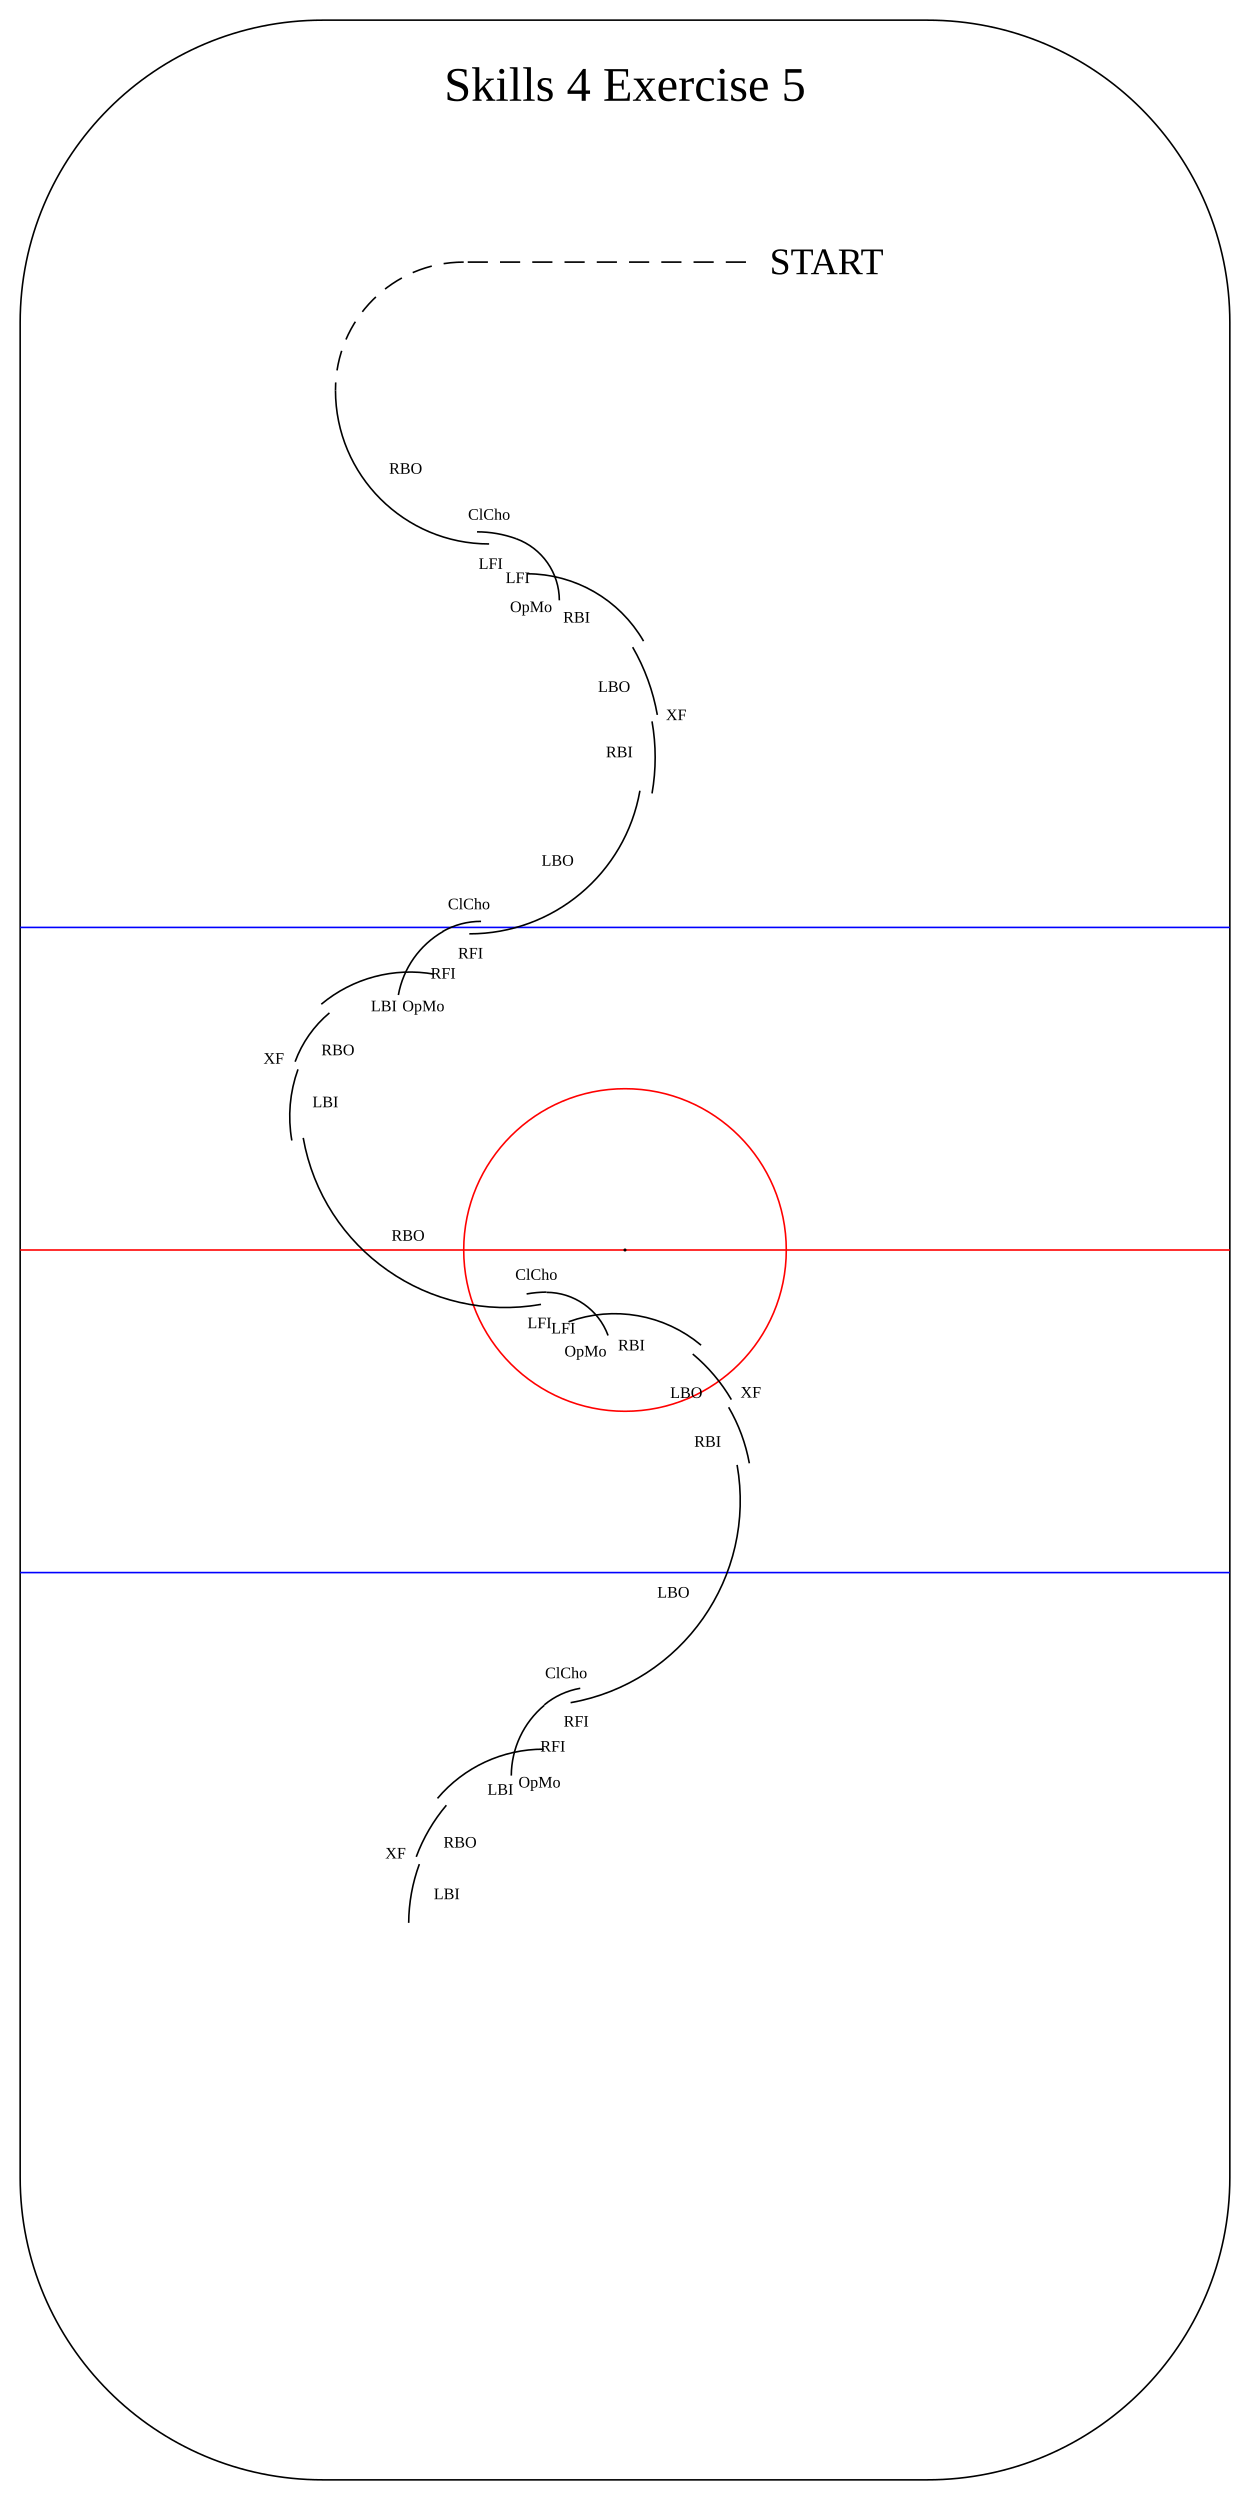
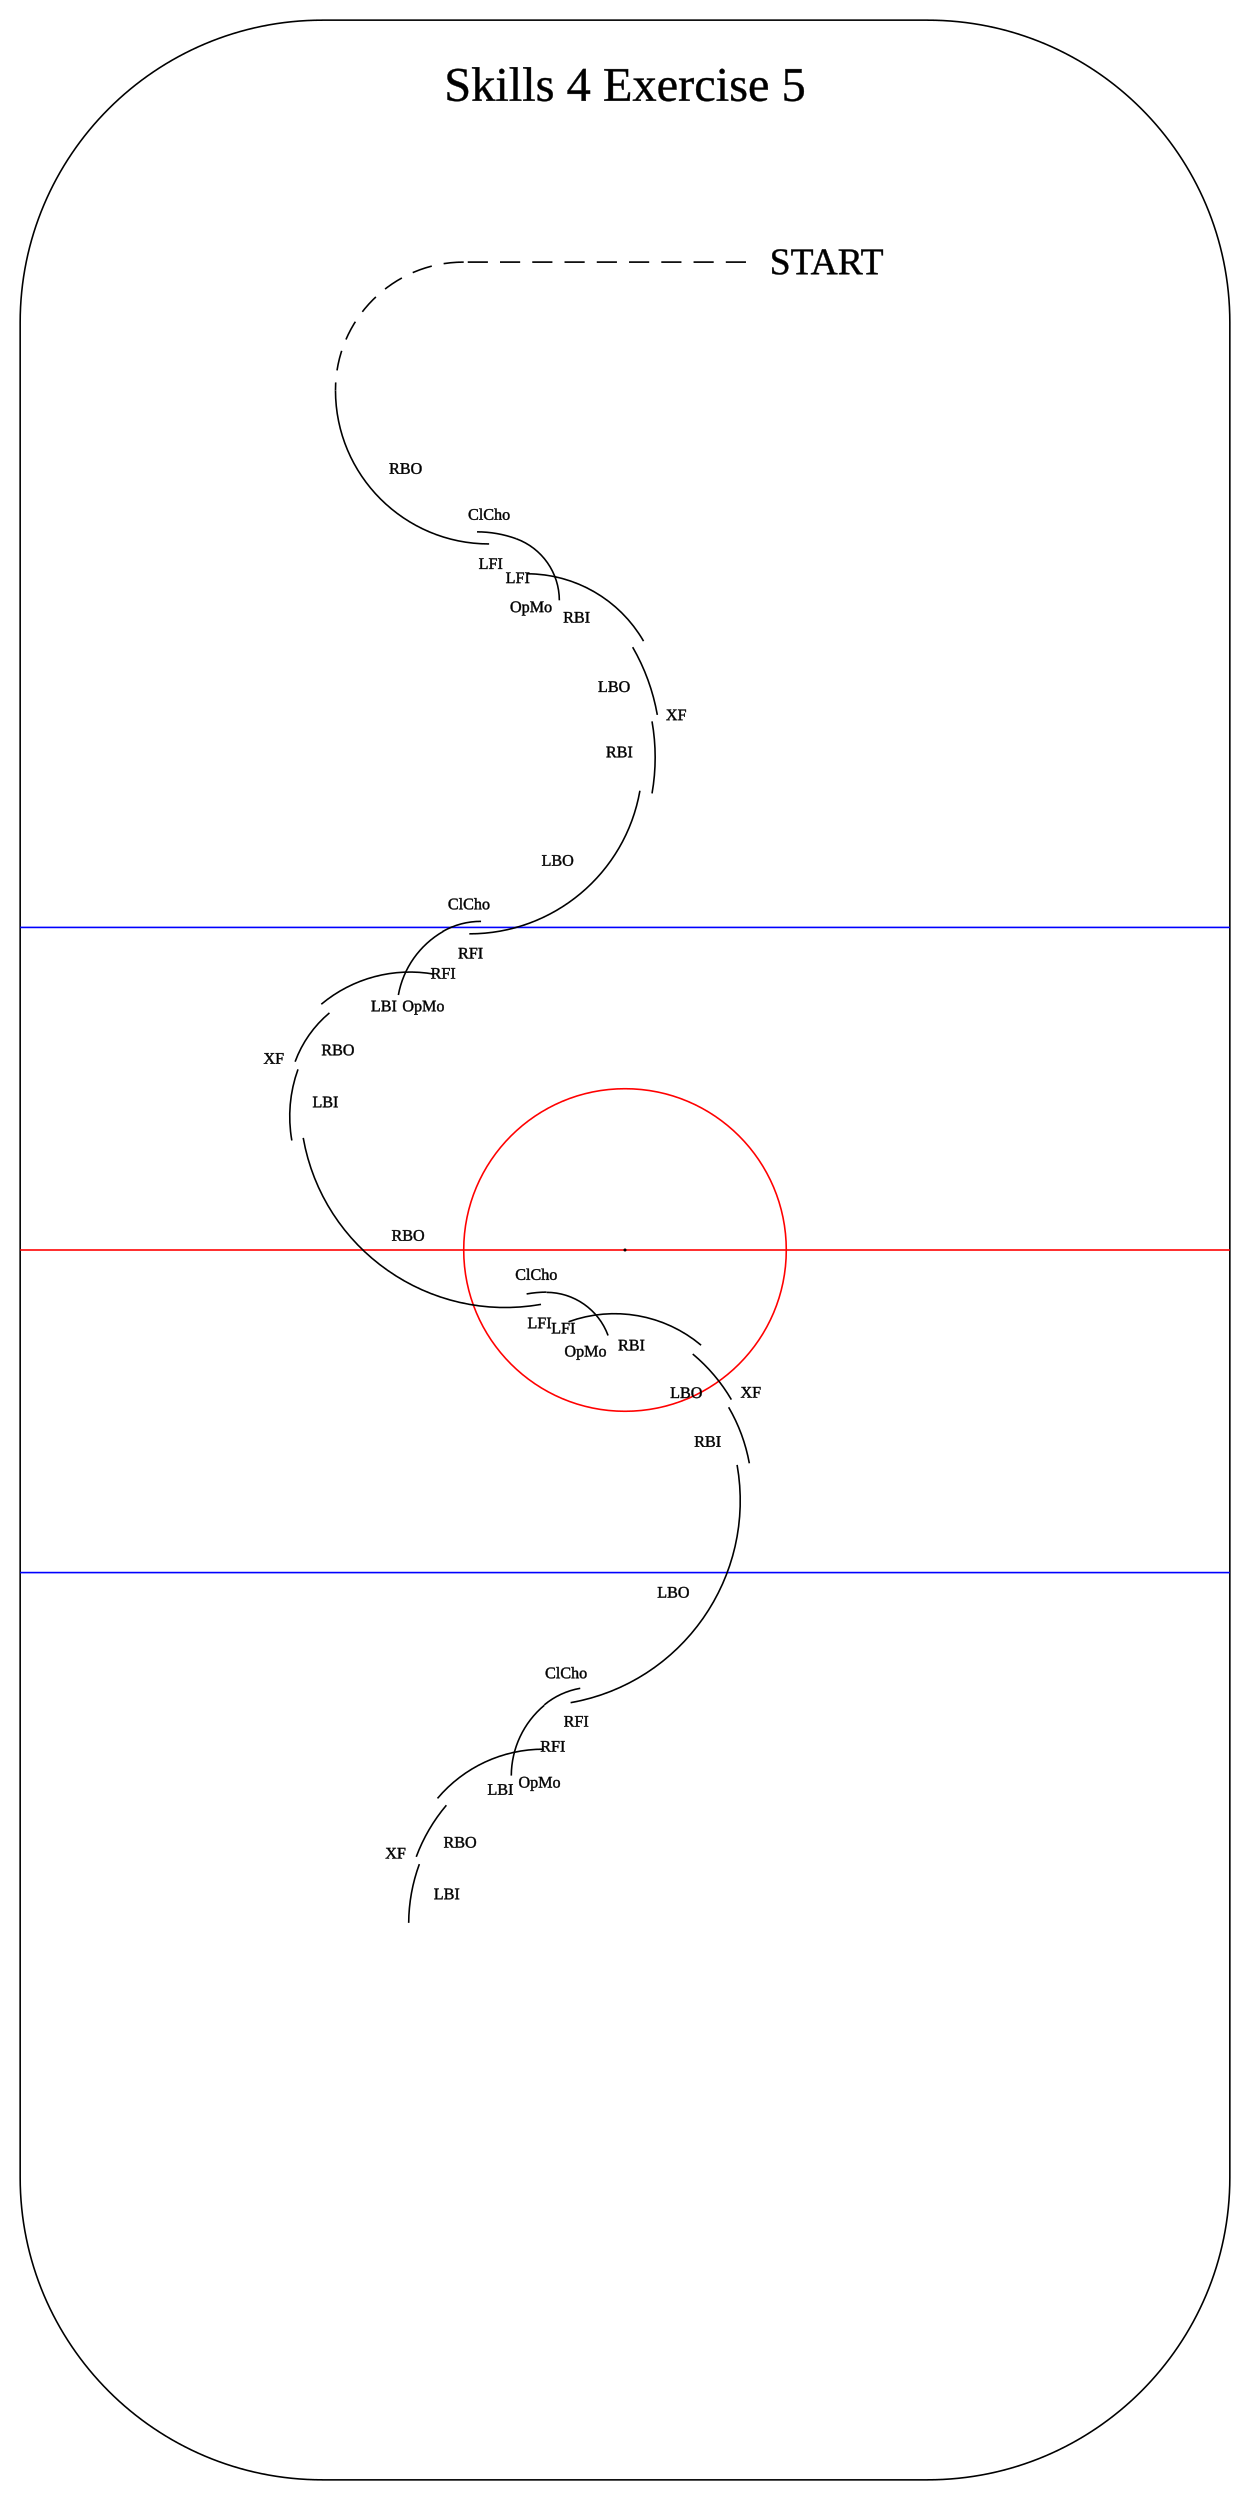
<svg xmlns="http://www.w3.org/2000/svg" xmlns:xlink="http://www.w3.org/1999/xlink" height="6200" viewBox="-50 -50 3100 6200" width="3100">
  <defs>
    <style>
text { text-anchor: middle } path,rect,circle { fill:none; }
</style>
    <g id="Rink">
      <clipPath id="clip-rink">
        <rect height="6100" rx="750" ry="750" width="3000" x="0" y="0" />
      </clipPath>
      <rect height="6100" rx="750" ry="750" style="text { text-anchor: middle } path,rect,circle { fill:none; } clip-path:url(#clip-rink)" width="3000" x="0" y="0" />
      <path d="M 0,3050 l 3000,0" style="stroke:red;" />
      <circle cx="1500" cy="3050" r="400" style="stroke:red;" />
      <circle cx="1500" cy="3050" r="2" style="fill: black;" />
      <path d="M 0,2250 l 3000,0" style="stroke: blue;" />
      <path d="M 0,3850 l 3000,0" style="stroke: blue;" />
    </g>
    <g id="Info[font-size=30]" />
    <g id="RB[len=700,label=&quot; &quot;,style=&quot;dashed&quot;]">
      <path d="M 0,0 l 0,700" stroke-dasharray="50 30" />
    </g>
    <g id="RBO[angle=90,len=500,label=&quot; &quot;,style=&quot;dashed&quot;]">
      <path d="M 0,0 a 318,318 0 0 0 318,318" stroke-dasharray="50 30" />
    </g>
    <g id="RBO-ClCho+[delta-angle=-70,delta-len=-500]_0::RBO+[angle=90]">
      <path d="M 0,0 a 381,381 0 0 0 381,381" />
    </g>
    <g id="RBO-ClCho+[delta-angle=-70,delta-len=-500]_3::LFI---">
      <path d="M 0,0 a 286,286 0 0 1 -17,97" />
    </g>
    <g id="LFI-OpMo&lt;&lt;[len=200,delta-angle=-10,delta-len=150]_0::LFI[angle=70,len=200]">
      <path d="M 0,0 a 163,163 0 0 1 -107,153" />
    </g>
    <g id="LFI-OpMo&lt;&lt;[len=200,delta-angle=-10,delta-len=150]_3::RBI&gt;[len=350]">
      <path d="M 0,0 a 334,334 0 0 1 -167,289" />
    </g>
    <g id="LBO[len=180]">
      <path d="M 0,0 a 515,515 0 0 1 -31,176" />
    </g>
    <g id="xf-RBI[len=180]">
      <path d="M 0,0 a 515,515 0 0 1 -31,176" />
    </g>
    <g id="LBO-ClCho&lt;+[delta-angle=-50,delta-len=-500]_0::LBO+[angle=80]">
      <path d="M 0,0 a 429,429 0 0 1 -355,423" />
    </g>
    <g id="LBO-ClCho&lt;+[delta-angle=-50,delta-len=-500]_3::RFI---[angle=30]">
      <path d="M 0,0 a 190,190 0 0 0 25,95" />
    </g>
    <g id="RFI-OpMo[angle=50,len=200,delta-len=100]_0::RFI[angle=50,len=200]">
      <path d="M 0,0 a 229,229 0 0 0 81,175" />
    </g>
    <g id="RFI-OpMo[angle=50,len=200,delta-len=100]_3::LBI-[angle=50]">
      <path d="M 0,0 a 343,343 0 0 0 122,263" />
    </g>
    <g id="RBO[angle=30,len=150]">
      <path d="M 0,0 a 286,286 0 0 0 38,143" />
    </g>
    <g id="xf-LBI[angle=30,len=180]">
      <path d="M 0,0 a 343,343 0 0 0 46,171" />
    </g>
    <g id="RBO-ClCho[len=800,delta-angle=-80,delta-len=-750]_0::RBO[angle=90,len=800]">
      <path d="M 0,0 a 509,509 0 0 0 509,509" />
    </g>
    <g id="RBO-ClCho[len=800,delta-angle=-80,delta-len=-750]_3::LFI&lt;&lt;[len=50]">
      <path d="M 0,0 a 286,286 0 0 1 -4,49" />
    </g>
    <g id="LBO[len=150]">
      <path d="M 0,0 a 429,429 0 0 1 -25,146" />
    </g>
    <g id="xf-RBI[len=150]">
      <path d="M 0,0 a 429,429 0 0 1 -25,146" />
    </g>
    <g id="LBO-ClCho[len=800,delta-angle=-60,delta-len=-700]_0::LBO[angle=90,len=800]">
      <path d="M 0,0 a 509,509 0 0 1 -509,509" />
    </g>
    <g id="LBO-ClCho[len=800,delta-angle=-60,delta-len=-700]_3::RFI---[angle=30]">
      <path d="M 0,0 a 190,190 0 0 0 25,95" />
    </g>
    <g id="RBO[len=150]">
      <path d="M 0,0 a 429,429 0 0 0 25,146" />
    </g>
    <g id="xf-LBI[len=150]">
      <path d="M 0,0 a 429,429 0 0 0 25,146" />
    </g>
  </defs>
-   <use id="r_0_c_0_4" style="stroke-width:4; stroke: black;" transform="translate(0 0) rotate(0)" xlink:href="#Rink" />
-   <text style="font-size: 90pt;" x="1500" y="200">
+   <use id="r_0_c_0_4" style="stroke:black; stroke-width:4;" transform="translate(0 0) rotate(0)" xlink:href="#Rink" />
+   <text id="r_1_c_0_53" style="stroke:black; fill:black; font-size: 90pt;" x="1500" y="200">
Skills 4 Exercise 5
</text>
-   <text style="font-size:70pt;" x="2000" y="630">
+   <text id="r_4_c_0_45" style="stroke:black; fill:black; font-size:70pt;" x="2000" y="630">
START
</text>
-   <use id="r_7_c_0_37" style="stroke-width:4; stroke: black;" transform="translate(1800 600) rotate(90)" xlink:href="#RB[len=700,label=&quot; &quot;,style=&quot;dashed&quot;]" />
-   <use id="r_8_c_0_47" style="stroke-width:4; stroke: black;" transform="translate(1100 600) rotate(90)" xlink:href="#RBO[angle=90,len=500,label=&quot; &quot;,style=&quot;dashed&quot;]" />
-   <use id="r_10_c_0_50" style="stroke-width:4; stroke: black;" transform="translate(782 918) rotate(0)" xlink:href="#RBO-ClCho+[delta-angle=-70,delta-len=-500]_0::RBO+[angle=90]" />
-   <text style="font-size:30pt;" x="956" y="1125">
- RBO
- </text>
-   <text style="font-size:30pt;" x="1163" y="1239">
- ClCho
- </text>
-   <use id="r_10_c_0_50_n2" style="stroke-width:4; stroke: black;" transform="translate(1133 1269) rotate(270)" xlink:href="#RBO-ClCho+[delta-angle=-70,delta-len=-500]_3::LFI---" />
-   <text style="font-size:30pt;" x="1167" y="1361">
- LFI
- </text>
-   <use id="r_11_c_0_57" style="stroke-width:4; stroke: black;" transform="translate(1230 1286) rotate(290)" xlink:href="#LFI-OpMo&lt;&lt;[len=200,delta-angle=-10,delta-len=150]_0::LFI[angle=70,len=200]" />
-   <text style="font-size:30pt;" x="1234" y="1396">
- LFI
- </text>
-   <text style="font-size:30pt;" x="1267" y="1468">
- OpMo
- </text>
-   <use id="r_11_c_0_57_n2" style="stroke-width:4; stroke: black;" transform="translate(1257 1373) rotate(270)" xlink:href="#LFI-OpMo&lt;&lt;[len=200,delta-angle=-10,delta-len=150]_3::RBI&gt;[len=350]" />
-   <text style="font-size:30pt;" x="1380" y="1494">
- RBI
- </text>
-   <use id="r_12_c_0_22" style="stroke-width:4; stroke: black;" transform="translate(1519 1555) rotate(330)" xlink:href="#LBO[len=180]" />
-   <text style="font-size:30pt;" x="1473" y="1666">
- LBO
- </text>
-   <use id="r_13_c_0_25" style="stroke-width:4; stroke: black;" transform="translate(1567 1739) rotate(350)" xlink:href="#xf-RBI[len=180]" />
-   <text style="font-size:30pt;" x="1486" y="1828">
- RBI
- </text>
-   <text style="font-size:30pt;" x="1627" y="1736">
- XF
- </text>
-   <use id="r_15_c_0_59" style="stroke-width:4; stroke: black;" transform="translate(1537 1911) rotate(10)" xlink:href="#LBO-ClCho&lt;+[delta-angle=-50,delta-len=-500]_0::LBO+[angle=80]" />
-   <text style="font-size:30pt;" x="1333" y="2097">
- LBO
- </text>
-   <text style="font-size:30pt;" x="1113" y="2205">
- ClCho
- </text>
-   <use id="r_15_c_0_59_n2" style="stroke-width:4; stroke: black;" transform="translate(1143 2235) rotate(90)" xlink:href="#LBO-ClCho&lt;+[delta-angle=-50,delta-len=-500]_3::RFI---[angle=30]" />
-   <text style="font-size:30pt;" x="1117" y="2327">
- RFI
- </text>
-   <use id="r_16_c_0_41" style="stroke-width:4; stroke: black;" transform="translate(1049 2260) rotate(60)" xlink:href="#RFI-OpMo[angle=50,len=200,delta-len=100]_0::RFI[angle=50,len=200]" />
-   <text style="font-size:30pt;" x="1049" y="2377">
- RFI
- </text>
-   <text style="font-size:30pt;" x="1000" y="2458">
- OpMo
- </text>
-   <use id="r_16_c_0_41_n2" style="stroke-width:4; stroke: black;" transform="translate(1027 2366) rotate(100)" xlink:href="#RFI-OpMo[angle=50,len=200,delta-len=100]_3::LBI-[angle=50]" />
-   <text style="font-size:30pt;" x="902" y="2458">
- LBI
- </text>
-   <use id="r_17_c_0_22" style="stroke-width:4; stroke: black;" transform="translate(767 2462) rotate(50)" xlink:href="#RBO[angle=30,len=150]" />
-   <text style="font-size:30pt;" x="788" y="2567">
- RBO
- </text>
-   <use id="r_18_c_0_25" style="stroke-width:4; stroke: black;" transform="translate(689 2602) rotate(20)" xlink:href="#xf-LBI[angle=30,len=180]" />
-   <text style="font-size:30pt;" x="757" y="2696">
- LBI
- </text>
-   <text style="font-size:30pt;" x="629" y="2588">
- XF
- </text>
-   <use id="r_20_c_0_59" style="stroke-width:4; stroke: black;" transform="translate(702 2772) rotate(350)" xlink:href="#RBO-ClCho[len=800,delta-angle=-80,delta-len=-750]_0::RBO[angle=90,len=800]" />
-   <text style="font-size:30pt;" x="962" y="3027">
- RBO
- </text>
-   <text style="font-size:30pt;" x="1280" y="3124">
- ClCho
- </text>
-   <use id="r_20_c_0_59_n2" style="stroke-width:4; stroke: black;" transform="translate(1256 3159) rotate(260)" xlink:href="#RBO-ClCho[len=800,delta-angle=-80,delta-len=-750]_3::LFI&lt;&lt;[len=50]" />
-   <text style="font-size:30pt;" x="1288" y="3244">
- LFI
- </text>
-   <use id="r_21_c_0_57" style="stroke-width:4; stroke: black;" transform="translate(1305 3155) rotate(270)" xlink:href="#LFI-OpMo&lt;&lt;[len=200,delta-angle=-10,delta-len=150]_0::LFI[angle=70,len=200]" />
-   <text style="font-size:30pt;" x="1347" y="3257">
- LFI
- </text>
-   <text style="font-size:30pt;" x="1402" y="3314">
- OpMo
- </text>
-   <use id="r_21_c_0_57_n2" style="stroke-width:4; stroke: black;" transform="translate(1360 3228) rotate(250)" xlink:href="#LFI-OpMo&lt;&lt;[len=200,delta-angle=-10,delta-len=150]_3::RBI&gt;[len=350]" />
-   <text style="font-size:30pt;" x="1516" y="3299">
- RBI
- </text>
-   <use id="r_22_c_0_22" style="stroke-width:4; stroke: black;" transform="translate(1668 3308) rotate(310)" xlink:href="#LBO[len=150]" />
-   <text style="font-size:30pt;" x="1652" y="3417">
- LBO
- </text>
-   <use id="r_23_c_0_25" style="stroke-width:4; stroke: black;" transform="translate(1757 3440) rotate(330)" xlink:href="#xf-RBI[len=150]" />
-   <text style="font-size:30pt;" x="1705" y="3538">
- RBI
- </text>
-   <text style="font-size:30pt;" x="1812" y="3416">
- XF
- </text>
-   <use id="r_25_c_0_59" style="stroke-width:4; stroke: black;" transform="translate(1778 3583) rotate(350)" xlink:href="#LBO-ClCho[len=800,delta-angle=-60,delta-len=-700]_0::LBO[angle=90,len=800]" />
-   <text style="font-size:30pt;" x="1620" y="3912">
- LBO
- </text>
-   <text style="font-size:30pt;" x="1354" y="4112">
- ClCho
- </text>
-   <use id="r_25_c_0_59_n2" style="stroke-width:4; stroke: black;" transform="translate(1389 4137) rotate(80)" xlink:href="#LBO-ClCho[len=800,delta-angle=-60,delta-len=-700]_3::RFI---[angle=30]" />
-   <text style="font-size:30pt;" x="1379" y="4232">
- RFI
- </text>
-   <use id="r_26_c_0_41" style="stroke-width:4; stroke: black;" transform="translate(1300 4179) rotate(50)" xlink:href="#RFI-OpMo[angle=50,len=200,delta-len=100]_0::RFI[angle=50,len=200]" />
-   <text style="font-size:30pt;" x="1321" y="4294">
- RFI
- </text>
-   <text style="font-size:30pt;" x="1288" y="4383">
- OpMo
- </text>
-   <use id="r_26_c_0_41_n2" style="stroke-width:4; stroke: black;" transform="translate(1298 4288) rotate(90)" xlink:href="#RFI-OpMo[angle=50,len=200,delta-len=100]_3::LBI-[angle=50]" />
-   <text style="font-size:30pt;" x="1191" y="4401">
- LBI
- </text>
-   <use id="r_27_c_0_22" style="stroke-width:4; stroke: black;" transform="translate(1057 4427) rotate(40)" xlink:href="#RBO[len=150]" />
-   <text style="font-size:30pt;" x="1091" y="4532">
- RBO
- </text>
-   <use id="r_28_c_0_25" style="stroke-width:4; stroke: black;" transform="translate(990 4573) rotate(20)" xlink:href="#xf-LBI[len=150]" />
-   <text style="font-size:30pt;" x="1058" y="4660">
- LBI
- </text>
-   <text style="font-size:30pt;" x="931" y="4559">
+   <use id="r_7_c_0_37" style="stroke:black; stroke-width:4;" transform="translate(1800 600) rotate(90)" xlink:href="#RB[len=700,label=&quot; &quot;,style=&quot;dashed&quot;]" />
+   <use id="r_8_c_0_47" style="stroke:black; stroke-width:4;" transform="translate(1100 600) rotate(90)" xlink:href="#RBO[angle=90,len=500,label=&quot; &quot;,style=&quot;dashed&quot;]" />
+   <use id="r_10_c_0_50" style="stroke:black; stroke-width:4;" transform="translate(782 918) rotate(0)" xlink:href="#RBO-ClCho+[delta-angle=-70,delta-len=-500]_0::RBO+[angle=90]" />
+   <text id="r_10_c_0_50_n2" style="stroke:black; fill:black; font-size:30pt;" x="956" y="1125">
+ RBO
+ </text>
+   <text id="r_10_c_0_50_n3" style="stroke:black; fill:black; font-size:30pt;" x="1163" y="1239">
+ ClCho
+ </text>
+   <use id="r_10_c_0_50_n4" style="stroke:black; stroke-width:4;" transform="translate(1133 1269) rotate(270)" xlink:href="#RBO-ClCho+[delta-angle=-70,delta-len=-500]_3::LFI---" />
+   <text id="r_10_c_0_50_n5" style="stroke:black; fill:black; font-size:30pt;" x="1167" y="1361">
+ LFI
+ </text>
+   <use id="r_11_c_0_57" style="stroke:black; stroke-width:4;" transform="translate(1230 1286) rotate(290)" xlink:href="#LFI-OpMo&lt;&lt;[len=200,delta-angle=-10,delta-len=150]_0::LFI[angle=70,len=200]" />
+   <text id="r_11_c_0_57_n2" style="stroke:black; fill:black; font-size:30pt;" x="1234" y="1396">
+ LFI
+ </text>
+   <text id="r_11_c_0_57_n3" style="stroke:black; fill:black; font-size:30pt;" x="1267" y="1468">
+ OpMo
+ </text>
+   <use id="r_11_c_0_57_n4" style="stroke:black; stroke-width:4;" transform="translate(1257 1373) rotate(270)" xlink:href="#LFI-OpMo&lt;&lt;[len=200,delta-angle=-10,delta-len=150]_3::RBI&gt;[len=350]" />
+   <text id="r_11_c_0_57_n5" style="stroke:black; fill:black; font-size:30pt;" x="1380" y="1494">
+ RBI
+ </text>
+   <use id="r_12_c_0_22" style="stroke:black; stroke-width:4;" transform="translate(1519 1555) rotate(330)" xlink:href="#LBO[len=180]" />
+   <text id="r_12_c_0_22_n2" style="stroke:black; fill:black; font-size:30pt;" x="1473" y="1666">
+ LBO
+ </text>
+   <use id="r_13_c_0_25" style="stroke:black; stroke-width:4;" transform="translate(1567 1739) rotate(350)" xlink:href="#xf-RBI[len=180]" />
+   <text id="r_13_c_0_25_n2" style="stroke:black; fill:black; font-size:30pt;" x="1486" y="1828">
+ RBI
+ </text>
+   <text id="r_13_c_0_25_n3" style="stroke:black; fill:black; font-size:30pt;" x="1627" y="1736">
+ XF
+ </text>
+   <use id="r_15_c_0_59" style="stroke:black; stroke-width:4;" transform="translate(1537 1911) rotate(10)" xlink:href="#LBO-ClCho&lt;+[delta-angle=-50,delta-len=-500]_0::LBO+[angle=80]" />
+   <text id="r_15_c_0_59_n2" style="stroke:black; fill:black; font-size:30pt;" x="1333" y="2097">
+ LBO
+ </text>
+   <text id="r_15_c_0_59_n3" style="stroke:black; fill:black; font-size:30pt;" x="1113" y="2205">
+ ClCho
+ </text>
+   <use id="r_15_c_0_59_n4" style="stroke:black; stroke-width:4;" transform="translate(1143 2235) rotate(90)" xlink:href="#LBO-ClCho&lt;+[delta-angle=-50,delta-len=-500]_3::RFI---[angle=30]" />
+   <text id="r_15_c_0_59_n5" style="stroke:black; fill:black; font-size:30pt;" x="1117" y="2327">
+ RFI
+ </text>
+   <use id="r_16_c_0_41" style="stroke:black; stroke-width:4;" transform="translate(1049 2260) rotate(60)" xlink:href="#RFI-OpMo[angle=50,len=200,delta-len=100]_0::RFI[angle=50,len=200]" />
+   <text id="r_16_c_0_41_n2" style="stroke:black; fill:black; font-size:30pt;" x="1049" y="2377">
+ RFI
+ </text>
+   <text id="r_16_c_0_41_n3" style="stroke:black; fill:black; font-size:30pt;" x="1000" y="2458">
+ OpMo
+ </text>
+   <use id="r_16_c_0_41_n4" style="stroke:black; stroke-width:4;" transform="translate(1027 2366) rotate(100)" xlink:href="#RFI-OpMo[angle=50,len=200,delta-len=100]_3::LBI-[angle=50]" />
+   <text id="r_16_c_0_41_n5" style="stroke:black; fill:black; font-size:30pt;" x="902" y="2458">
+ LBI
+ </text>
+   <use id="r_17_c_0_22" style="stroke:black; stroke-width:4;" transform="translate(767 2462) rotate(50)" xlink:href="#RBO[angle=30,len=150]" />
+   <text id="r_17_c_0_22_n2" style="stroke:black; fill:black; font-size:30pt;" x="788" y="2567">
+ RBO
+ </text>
+   <use id="r_18_c_0_25" style="stroke:black; stroke-width:4;" transform="translate(689 2602) rotate(20)" xlink:href="#xf-LBI[angle=30,len=180]" />
+   <text id="r_18_c_0_25_n2" style="stroke:black; fill:black; font-size:30pt;" x="757" y="2696">
+ LBI
+ </text>
+   <text id="r_18_c_0_25_n3" style="stroke:black; fill:black; font-size:30pt;" x="629" y="2588">
+ XF
+ </text>
+   <use id="r_20_c_0_59" style="stroke:black; stroke-width:4;" transform="translate(702 2772) rotate(350)" xlink:href="#RBO-ClCho[len=800,delta-angle=-80,delta-len=-750]_0::RBO[angle=90,len=800]" />
+   <text id="r_20_c_0_59_n2" style="stroke:black; fill:black; font-size:30pt;" x="962" y="3027">
+ RBO
+ </text>
+   <text id="r_20_c_0_59_n3" style="stroke:black; fill:black; font-size:30pt;" x="1280" y="3124">
+ ClCho
+ </text>
+   <use id="r_20_c_0_59_n4" style="stroke:black; stroke-width:4;" transform="translate(1256 3159) rotate(260)" xlink:href="#RBO-ClCho[len=800,delta-angle=-80,delta-len=-750]_3::LFI&lt;&lt;[len=50]" />
+   <text id="r_20_c_0_59_n5" style="stroke:black; fill:black; font-size:30pt;" x="1288" y="3244">
+ LFI
+ </text>
+   <use id="r_21_c_0_57" style="stroke:black; stroke-width:4;" transform="translate(1305 3155) rotate(270)" xlink:href="#LFI-OpMo&lt;&lt;[len=200,delta-angle=-10,delta-len=150]_0::LFI[angle=70,len=200]" />
+   <text id="r_21_c_0_57_n2" style="stroke:black; fill:black; font-size:30pt;" x="1347" y="3257">
+ LFI
+ </text>
+   <text id="r_21_c_0_57_n3" style="stroke:black; fill:black; font-size:30pt;" x="1402" y="3314">
+ OpMo
+ </text>
+   <use id="r_21_c_0_57_n4" style="stroke:black; stroke-width:4;" transform="translate(1360 3228) rotate(250)" xlink:href="#LFI-OpMo&lt;&lt;[len=200,delta-angle=-10,delta-len=150]_3::RBI&gt;[len=350]" />
+   <text id="r_21_c_0_57_n5" style="stroke:black; fill:black; font-size:30pt;" x="1516" y="3299">
+ RBI
+ </text>
+   <use id="r_22_c_0_22" style="stroke:black; stroke-width:4;" transform="translate(1668 3308) rotate(310)" xlink:href="#LBO[len=150]" />
+   <text id="r_22_c_0_22_n2" style="stroke:black; fill:black; font-size:30pt;" x="1652" y="3417">
+ LBO
+ </text>
+   <use id="r_23_c_0_25" style="stroke:black; stroke-width:4;" transform="translate(1757 3440) rotate(330)" xlink:href="#xf-RBI[len=150]" />
+   <text id="r_23_c_0_25_n2" style="stroke:black; fill:black; font-size:30pt;" x="1705" y="3538">
+ RBI
+ </text>
+   <text id="r_23_c_0_25_n3" style="stroke:black; fill:black; font-size:30pt;" x="1812" y="3416">
+ XF
+ </text>
+   <use id="r_25_c_0_59" style="stroke:black; stroke-width:4;" transform="translate(1778 3583) rotate(350)" xlink:href="#LBO-ClCho[len=800,delta-angle=-60,delta-len=-700]_0::LBO[angle=90,len=800]" />
+   <text id="r_25_c_0_59_n2" style="stroke:black; fill:black; font-size:30pt;" x="1620" y="3912">
+ LBO
+ </text>
+   <text id="r_25_c_0_59_n3" style="stroke:black; fill:black; font-size:30pt;" x="1354" y="4112">
+ ClCho
+ </text>
+   <use id="r_25_c_0_59_n4" style="stroke:black; stroke-width:4;" transform="translate(1389 4137) rotate(80)" xlink:href="#LBO-ClCho[len=800,delta-angle=-60,delta-len=-700]_3::RFI---[angle=30]" />
+   <text id="r_25_c_0_59_n5" style="stroke:black; fill:black; font-size:30pt;" x="1379" y="4232">
+ RFI
+ </text>
+   <use id="r_26_c_0_41" style="stroke:black; stroke-width:4;" transform="translate(1300 4179) rotate(50)" xlink:href="#RFI-OpMo[angle=50,len=200,delta-len=100]_0::RFI[angle=50,len=200]" />
+   <text id="r_26_c_0_41_n2" style="stroke:black; fill:black; font-size:30pt;" x="1321" y="4294">
+ RFI
+ </text>
+   <text id="r_26_c_0_41_n3" style="stroke:black; fill:black; font-size:30pt;" x="1288" y="4383">
+ OpMo
+ </text>
+   <use id="r_26_c_0_41_n4" style="stroke:black; stroke-width:4;" transform="translate(1298 4288) rotate(90)" xlink:href="#RFI-OpMo[angle=50,len=200,delta-len=100]_3::LBI-[angle=50]" />
+   <text id="r_26_c_0_41_n5" style="stroke:black; fill:black; font-size:30pt;" x="1191" y="4401">
+ LBI
+ </text>
+   <use id="r_27_c_0_22" style="stroke:black; stroke-width:4;" transform="translate(1057 4427) rotate(40)" xlink:href="#RBO[len=150]" />
+   <text id="r_27_c_0_22_n2" style="stroke:black; fill:black; font-size:30pt;" x="1091" y="4532">
+ RBO
+ </text>
+   <use id="r_28_c_0_25" style="stroke:black; stroke-width:4;" transform="translate(990 4573) rotate(20)" xlink:href="#xf-LBI[len=150]" />
+   <text id="r_28_c_0_25_n2" style="stroke:black; fill:black; font-size:30pt;" x="1058" y="4660">
+ LBI
+ </text>
+   <text id="r_28_c_0_25_n3" style="stroke:black; fill:black; font-size:30pt;" x="931" y="4559">
XF
</text>
</svg>
